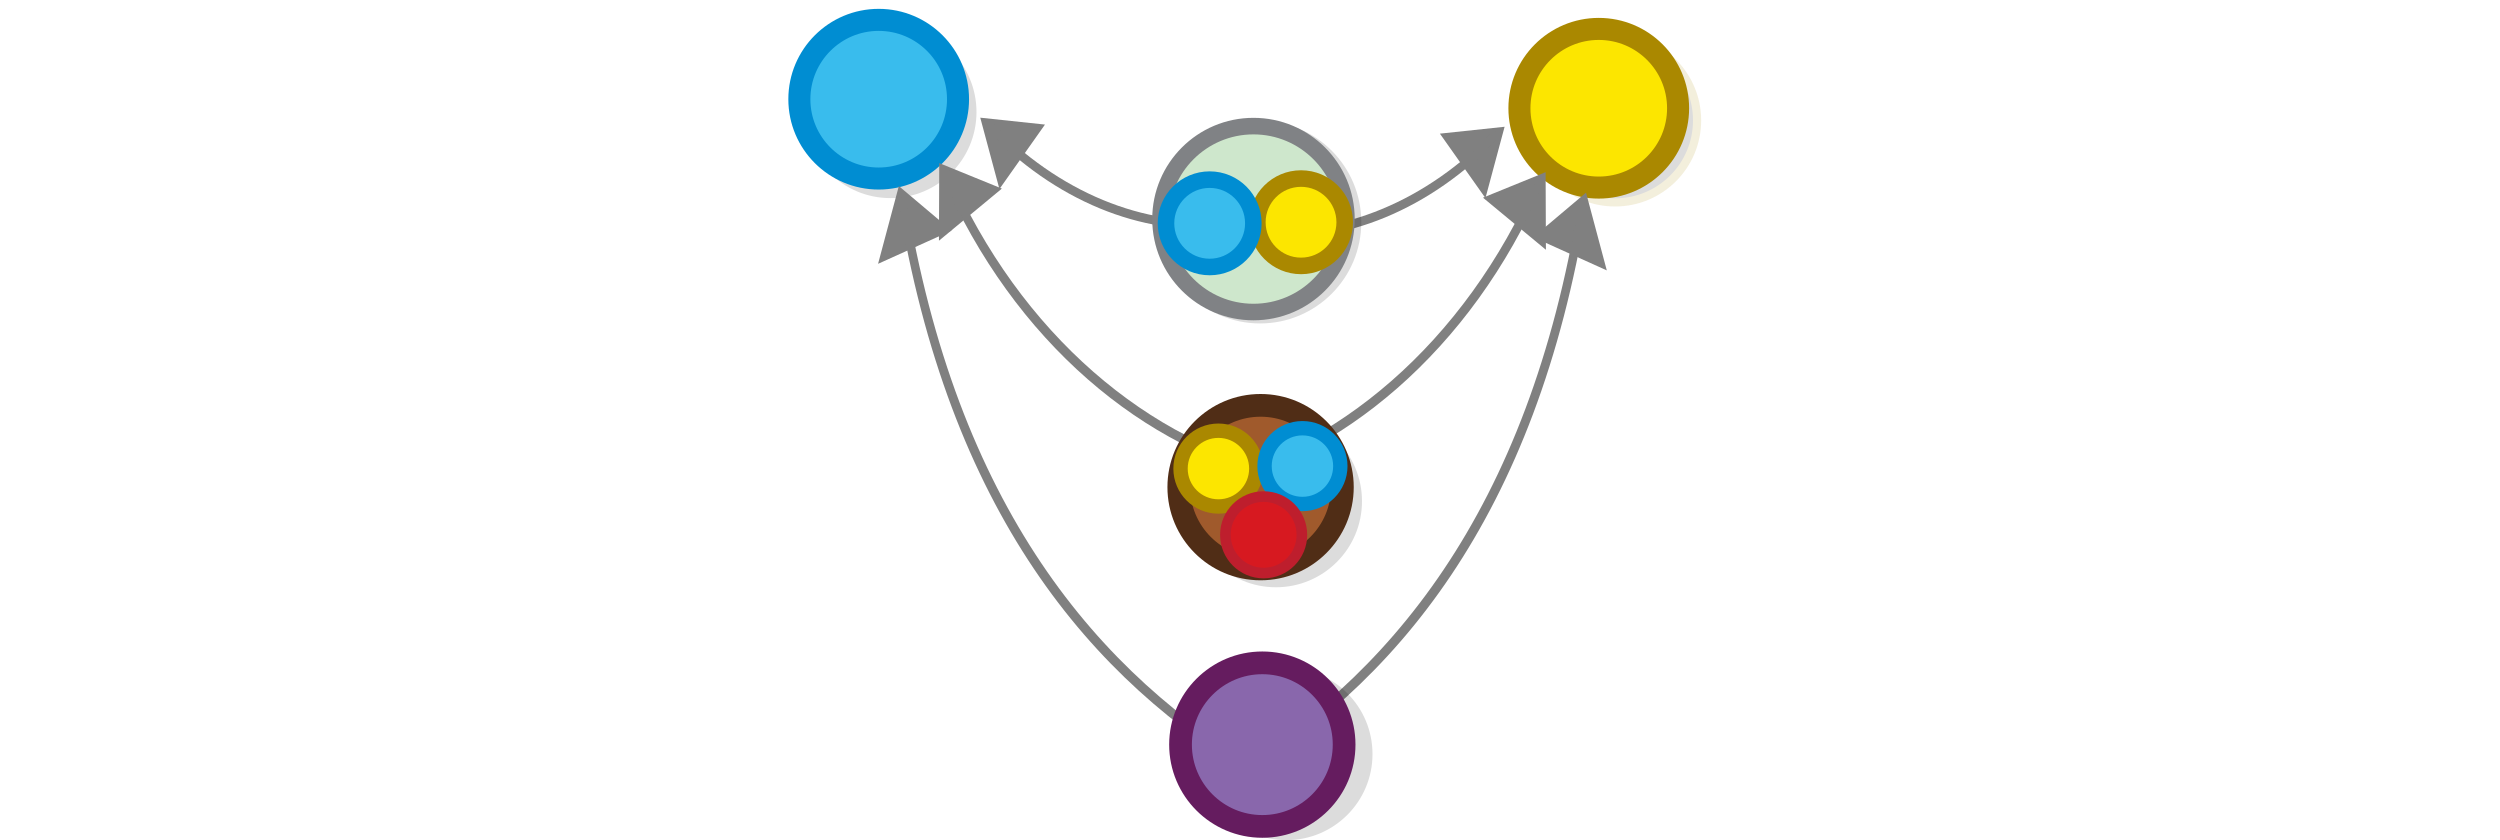
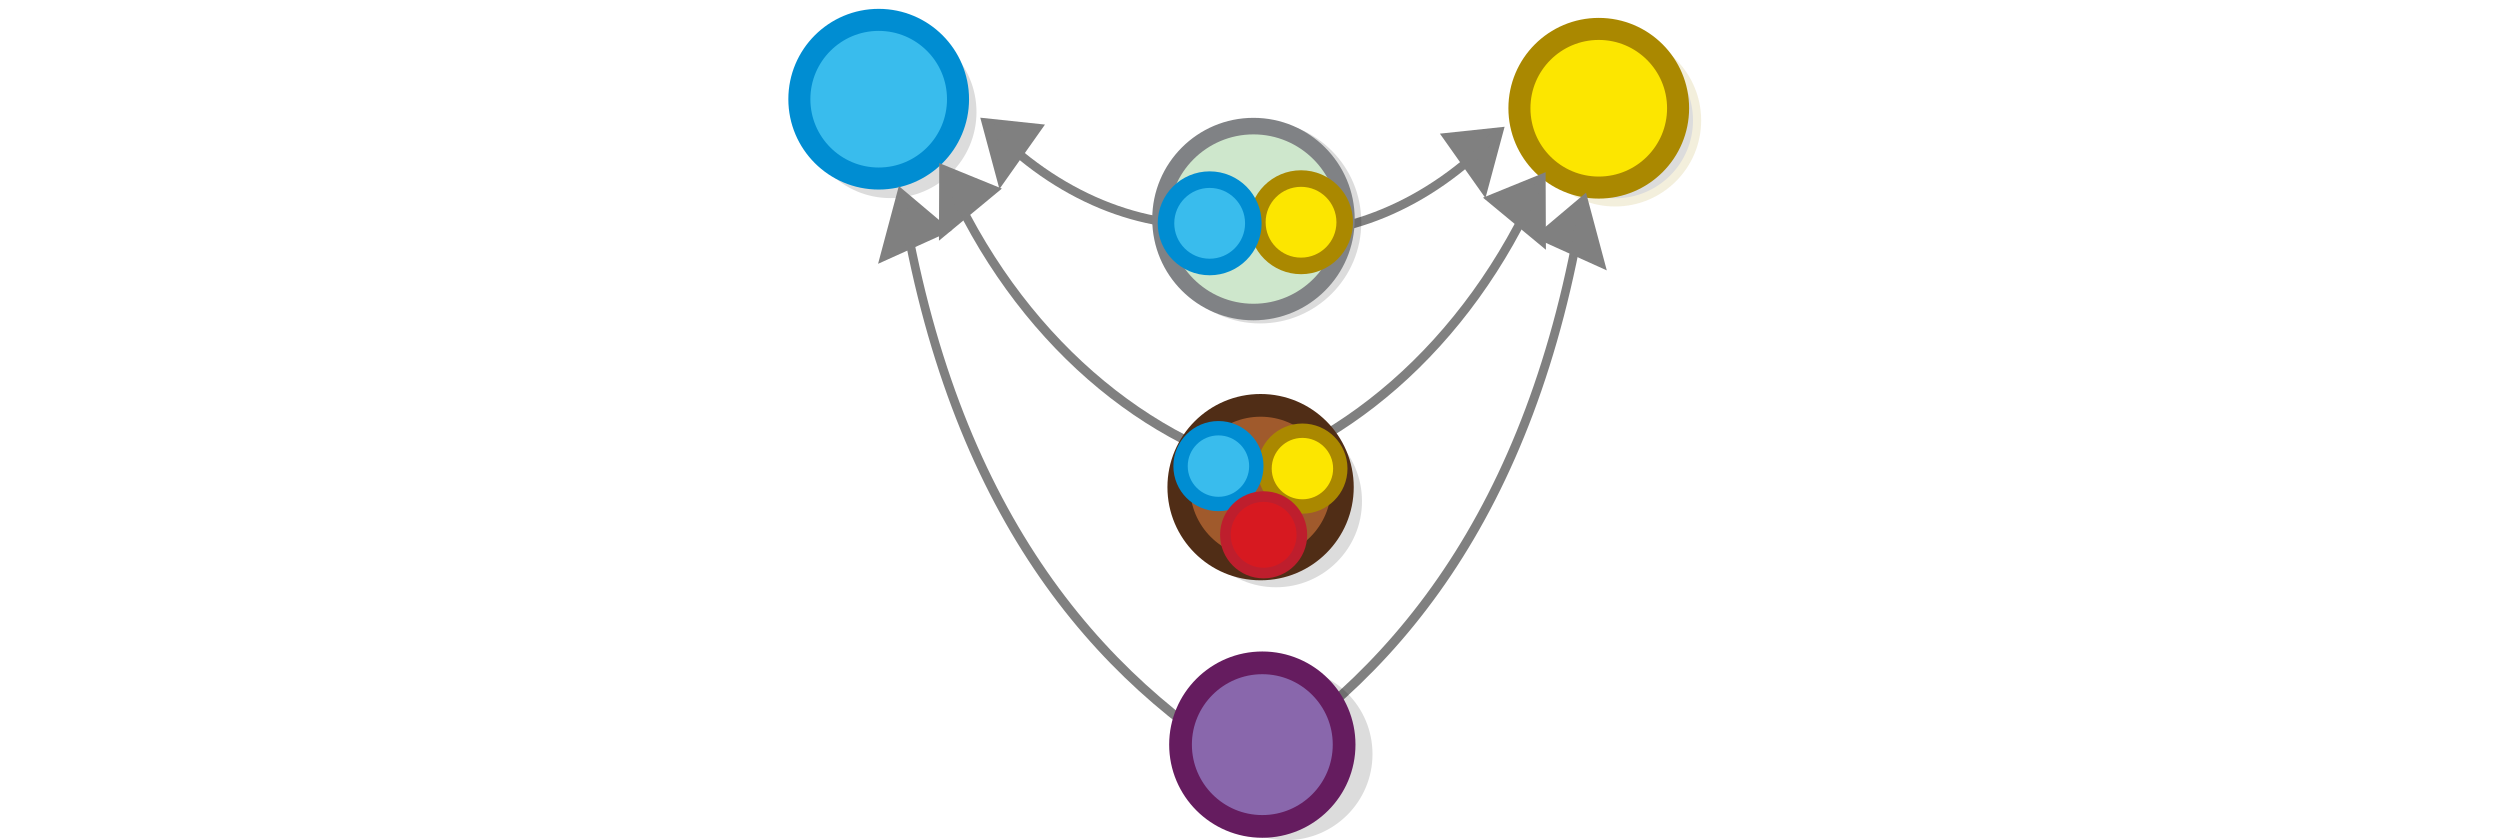
<svg xmlns="http://www.w3.org/2000/svg" viewBox="0 0 595.3 200" version="1.1" id="svg363" width="595.3" height="200">
  <defs id="defs367" />
  <g id="g5935" transform="matrix(0.4800918,0,0,0.4800918,292.9203,-11.53213)" style="stroke:#aa8800">
    <circle r="40.659" cy="-83.752" cx="190.941" stroke-miterlimit="10" opacity="0.14" stroke="#000000" stroke-width="4.052" id="circle6124-3" transform="scale(1,-1)" style="stroke:#aa8800" />
    <circle fill="#fce600" stroke="#ffdd00" stroke-width="10.93" stroke-miterlimit="10" cx="182.831" cy="77.709" id="circle85875" r="39.348" style="stroke:#aa8800" />
  </g>
  <g id="g5939" transform="matrix(0.4800918,0,0,0.4800918,4.58376,-14.37626)">
    <circle r="40.659" cy="-85.519" cx="432.093" stroke-miterlimit="10" opacity="0.14" stroke="#000000" stroke-width="4.052" id="circle6124" transform="scale(1,-1)" />
    <circle fill="#39bced" stroke="#008dd2" stroke-width="10.93" stroke-miterlimit="10" cx="426.273" cy="79.148" id="circle85877" r="39.348" />
  </g>
  <g style="display:inline;fill:#dddddd;stroke:#808080;stroke-width:6.389;stroke-miterlimit:10;stroke-dasharray:none;stroke-opacity:1" id="g1482-7-0-7-1-1-7-3-5-2-8-4-0-1-6-7" transform="matrix(-0.1219011,-0.05078861,0.08913955,-0.2170634,119.7229,120.3126)">
    <g id="g25985-4-4-7-73-5" style="stroke:#808080;stroke-opacity:1" transform="translate(-10.18508,24.66739)">
      <path style="fill:#838383;fill-opacity:1;stroke:#808080;stroke-width:30.028;stroke-linecap:butt;stroke-linejoin:miter;stroke-dasharray:none;stroke-opacity:1" d="m -609.369,524.31 14.418,-35.426 36.643,26.903 z" id="path3233-5-4-8-4-4-1-3-8-2-6-3" />
      <path style="fill:none;stroke:#808080;stroke-width:9.112;stroke-opacity:1;paint-order:markers fill stroke" id="path1480-1-3-3-3-9-1-6-0-7-2-0-7-7-5-5" d="m -1000.833,520.831 c 130.904,-39.466 299.599,-40.161 461.261,-0.023" />
    </g>
  </g>
  <g style="display:inline;fill:#dddddd;stroke:#808080;stroke-width:6.389;stroke-miterlimit:10;stroke-dasharray:none;stroke-opacity:1" id="g1482-7-0-7-1-1-7-3-5-2-8-4-0-1-6-7-8" transform="matrix(-0.1077039,-0.0862517,0.147875,-0.193856,85.22621,99.54872)">
    <g id="g25985-4-4-7-73-5-9" style="stroke:#808080;stroke-opacity:1" transform="translate(-10.18508,24.66739)">
      <path style="fill:#838383;fill-opacity:1;stroke:#808080;stroke-width:30.028;stroke-linecap:butt;stroke-linejoin:miter;stroke-dasharray:none;stroke-opacity:1" d="m -609.369,524.31 14.418,-35.426 36.643,26.903 z" id="path3233-5-4-8-4-4-1-3-8-2-6-3-7" />
      <path style="fill:none;stroke:#808080;stroke-width:9.112;stroke-opacity:1;paint-order:markers fill stroke" id="path1480-1-3-3-3-9-1-6-0-7-2-0-7-7-5-5-3" d="m -1322.925,497.487 c 218.705,-61.996 512.646,-58.68 783.353,23.32" />
    </g>
  </g>
  <g style="display:inline;fill:#dddddd;stroke:#808080;stroke-width:6.389;stroke-miterlimit:10;stroke-dasharray:none;stroke-opacity:1" id="g1482-7-0-7-1-1-7-3-5-2-8-4-0-1-6-7-8-1" transform="matrix(-0.07958009,-0.1191252,0.1916807,-0.1496486,66.46819,63.27437)">
    <g id="g25985-4-4-7-73-5-9-2" style="stroke:#808080;stroke-opacity:1" transform="translate(-10.18508,24.66739)">
      <path style="fill:#838383;fill-opacity:1;stroke:#808080;stroke-width:30.028;stroke-linecap:butt;stroke-linejoin:miter;stroke-dasharray:none;stroke-opacity:1" d="m -609.369,524.31 14.418,-35.426 36.643,26.903 z" id="path3233-5-4-8-4-4-1-3-8-2-6-3-7-9" />
      <path style="fill:none;stroke:#808080;stroke-width:9.112;stroke-opacity:1;paint-order:markers fill stroke" id="path1480-1-3-3-3-9-1-6-0-7-2-0-7-7-5-5-3-3" d="m -1671.653,501.273 c 308.188,-86.494 674.236,-107.918 1132.081,19.534" />
    </g>
  </g>
  <g style="display:inline;fill:#dddddd;stroke:#808080;stroke-width:6.389;stroke-miterlimit:10;stroke-dasharray:none;stroke-opacity:1" id="g1482-7-0-7-1-1-7-3-5-2-8-4-0-1-6-7-4" transform="matrix(0.1219011,-0.05078861,-0.08913955,-0.2170634,471.9729,122.474)">
    <g id="g25985-4-4-7-73-5-5" style="stroke:#808080;stroke-opacity:1" transform="translate(-10.18508,24.66739)">
      <path style="fill:#838383;fill-opacity:1;stroke:#808080;stroke-width:30.028;stroke-linecap:butt;stroke-linejoin:miter;stroke-dasharray:none;stroke-opacity:1" d="m -609.369,524.31 14.418,-35.426 36.643,26.903 z" id="path3233-5-4-8-4-4-1-3-8-2-6-3-2" />
      <path style="fill:none;stroke:#808080;stroke-width:9.112;stroke-opacity:1;paint-order:markers fill stroke" id="path1480-1-3-3-3-9-1-6-0-7-2-0-7-7-5-5-5" d="m -1000.833,520.831 c 130.904,-39.466 299.599,-40.161 461.261,-0.023" />
    </g>
  </g>
  <g style="display:inline;fill:#dddddd;stroke:#808080;stroke-width:6.389;stroke-miterlimit:10;stroke-dasharray:none;stroke-opacity:1" id="g1482-7-0-7-1-1-7-3-5-2-8-4-0-1-6-7-8-4" transform="matrix(0.1077039,-0.0862517,-0.147875,-0.193856,506.4696,101.7102)">
    <g id="g25985-4-4-7-73-5-9-7" style="stroke:#808080;stroke-opacity:1" transform="translate(-10.18508,24.66739)">
      <path style="fill:#838383;fill-opacity:1;stroke:#808080;stroke-width:30.028;stroke-linecap:butt;stroke-linejoin:miter;stroke-dasharray:none;stroke-opacity:1" d="m -609.369,524.31 14.418,-35.426 36.643,26.903 z" id="path3233-5-4-8-4-4-1-3-8-2-6-3-7-4" />
      <path style="fill:none;stroke:#808080;stroke-width:9.112;stroke-opacity:1;paint-order:markers fill stroke" id="path1480-1-3-3-3-9-1-6-0-7-2-0-7-7-5-5-3-4" d="m -1322.925,497.487 c 218.705,-61.996 512.646,-58.68 783.353,23.32" />
    </g>
  </g>
  <g style="display:inline;fill:#dddddd;stroke:#808080;stroke-width:6.389;stroke-miterlimit:10;stroke-dasharray:none;stroke-opacity:1" id="g1482-7-0-7-1-1-7-3-5-2-8-4-0-1-6-7-8-1-3" transform="matrix(0.07958009,-0.1191252,-0.1916807,-0.1496486,525.2276,64.84328)">
    <g id="g25985-4-4-7-73-5-9-2-0" style="stroke:#808080;stroke-opacity:1" transform="translate(-10.18508,24.66739)">
      <path style="fill:#838383;fill-opacity:1;stroke:#808080;stroke-width:30.028;stroke-linecap:butt;stroke-linejoin:miter;stroke-dasharray:none;stroke-opacity:1" d="m -609.369,524.31 14.418,-35.426 36.643,26.903 z" id="path3233-5-4-8-4-4-1-3-8-2-6-3-7-9-7" />
      <path style="fill:none;stroke:#808080;stroke-width:9.112;stroke-opacity:1;paint-order:markers fill stroke" id="path1480-1-3-3-3-9-1-6-0-7-2-0-7-7-5-5-3-3-8" d="m -1671.653,501.273 c 308.188,-86.494 674.236,-107.918 1132.081,19.534" />
    </g>
  </g>
  <g id="g5945" transform="matrix(0.474595,0,0,0.474595,155.6689,-27.20415)" style="stroke-width:8.306;stroke-dasharray:none">
    <circle r="46.642" cy="-168.809" cx="304.205" stroke-miterlimit="10" opacity="0.14" stroke="#000000" stroke-width="4.842" id="circle6116" transform="scale(1,-1)" style="stroke-width:8.306;stroke-dasharray:none" />
    <circle r="46.642" cy="-167.238" cx="300.903" stroke-miterlimit="10" fill="#cee7cc" stroke="#808285" stroke-width="4.842" id="circle6118" transform="scale(1,-1)" style="stroke-width:8.306;stroke-dasharray:none" />
    <circle fill="#fce600" stroke="#ffdd00" stroke-width="6.088" stroke-miterlimit="10" cx="324.769" cy="168.821" id="circle85875-6" r="21.916" style="stroke:#aa8800;stroke-width:8.306;stroke-dasharray:none" />
    <circle fill="#39bced" stroke="#008dd2" stroke-width="6.088" stroke-miterlimit="10" cx="278.926" cy="169.365" r="21.916" id="circle85877-2" style="stroke-width:8.306;stroke-dasharray:none" />
  </g>
  <circle cy="-119.348" cx="303.825" stroke-miterlimit="10" opacity="0.14" stroke="#000000" stroke-width="1.946" id="circle6124-9" transform="scale(1,-1)" r="19.52" />
  <circle cy="-179.561" cx="306.327" stroke-miterlimit="10" opacity="0.14" stroke="#000000" stroke-width="1.946" id="circle6124-2" transform="scale(1,-1)" r="19.52" />
  <circle fill="#8967ac" stroke="#651c5f" stroke-width="5.41" stroke-miterlimit="10" cx="300.17" cy="115.999" id="circle85883-6" style="fill:#a05a2c;stroke:#502d16" r="19.476" />
  <circle fill="#8967ac" stroke="#651c5f" stroke-width="5.41" stroke-miterlimit="10" cx="300.584" cy="177.312" id="circle85883" r="19.476" />
-   <circle fill="#fce600" stroke="#ffdd00" stroke-width="6.088" stroke-miterlimit="10" cx="290.13" cy="111.582" id="circle85875-6-3" r="9.022" style="stroke:#aa8800;stroke-width:3.419;stroke-dasharray:none" />
-   <circle fill="#39bced" stroke="#008dd2" stroke-width="6.088" stroke-miterlimit="10" cx="310.136" cy="110.989" r="9.022" id="circle85877-2-6" style="stroke-width:3.419;stroke-dasharray:none" />
+   <circle stroke-miterlimit="10" cx="310.13" cy="111.582" id="circle85875-6-3" r="9.022" style="fill:#fce600;stroke:#aa8800;stroke-width:3.419;stroke-miterlimit:10;stroke-dasharray:none" />
+   <circle stroke-miterlimit="10" cx="290.136" cy="110.989" r="9.022" id="circle85877-2-6" style="fill:#39bced;stroke:#008dd2;stroke-width:3.419;stroke-miterlimit:10;stroke-dasharray:none" />
  <circle fill="#d71920" stroke="#be1e2d" stroke-width="2.53" stroke-miterlimit="10" cx="300.897" cy="127.351" r="9.107" id="circle2-3-7" />
</svg>
